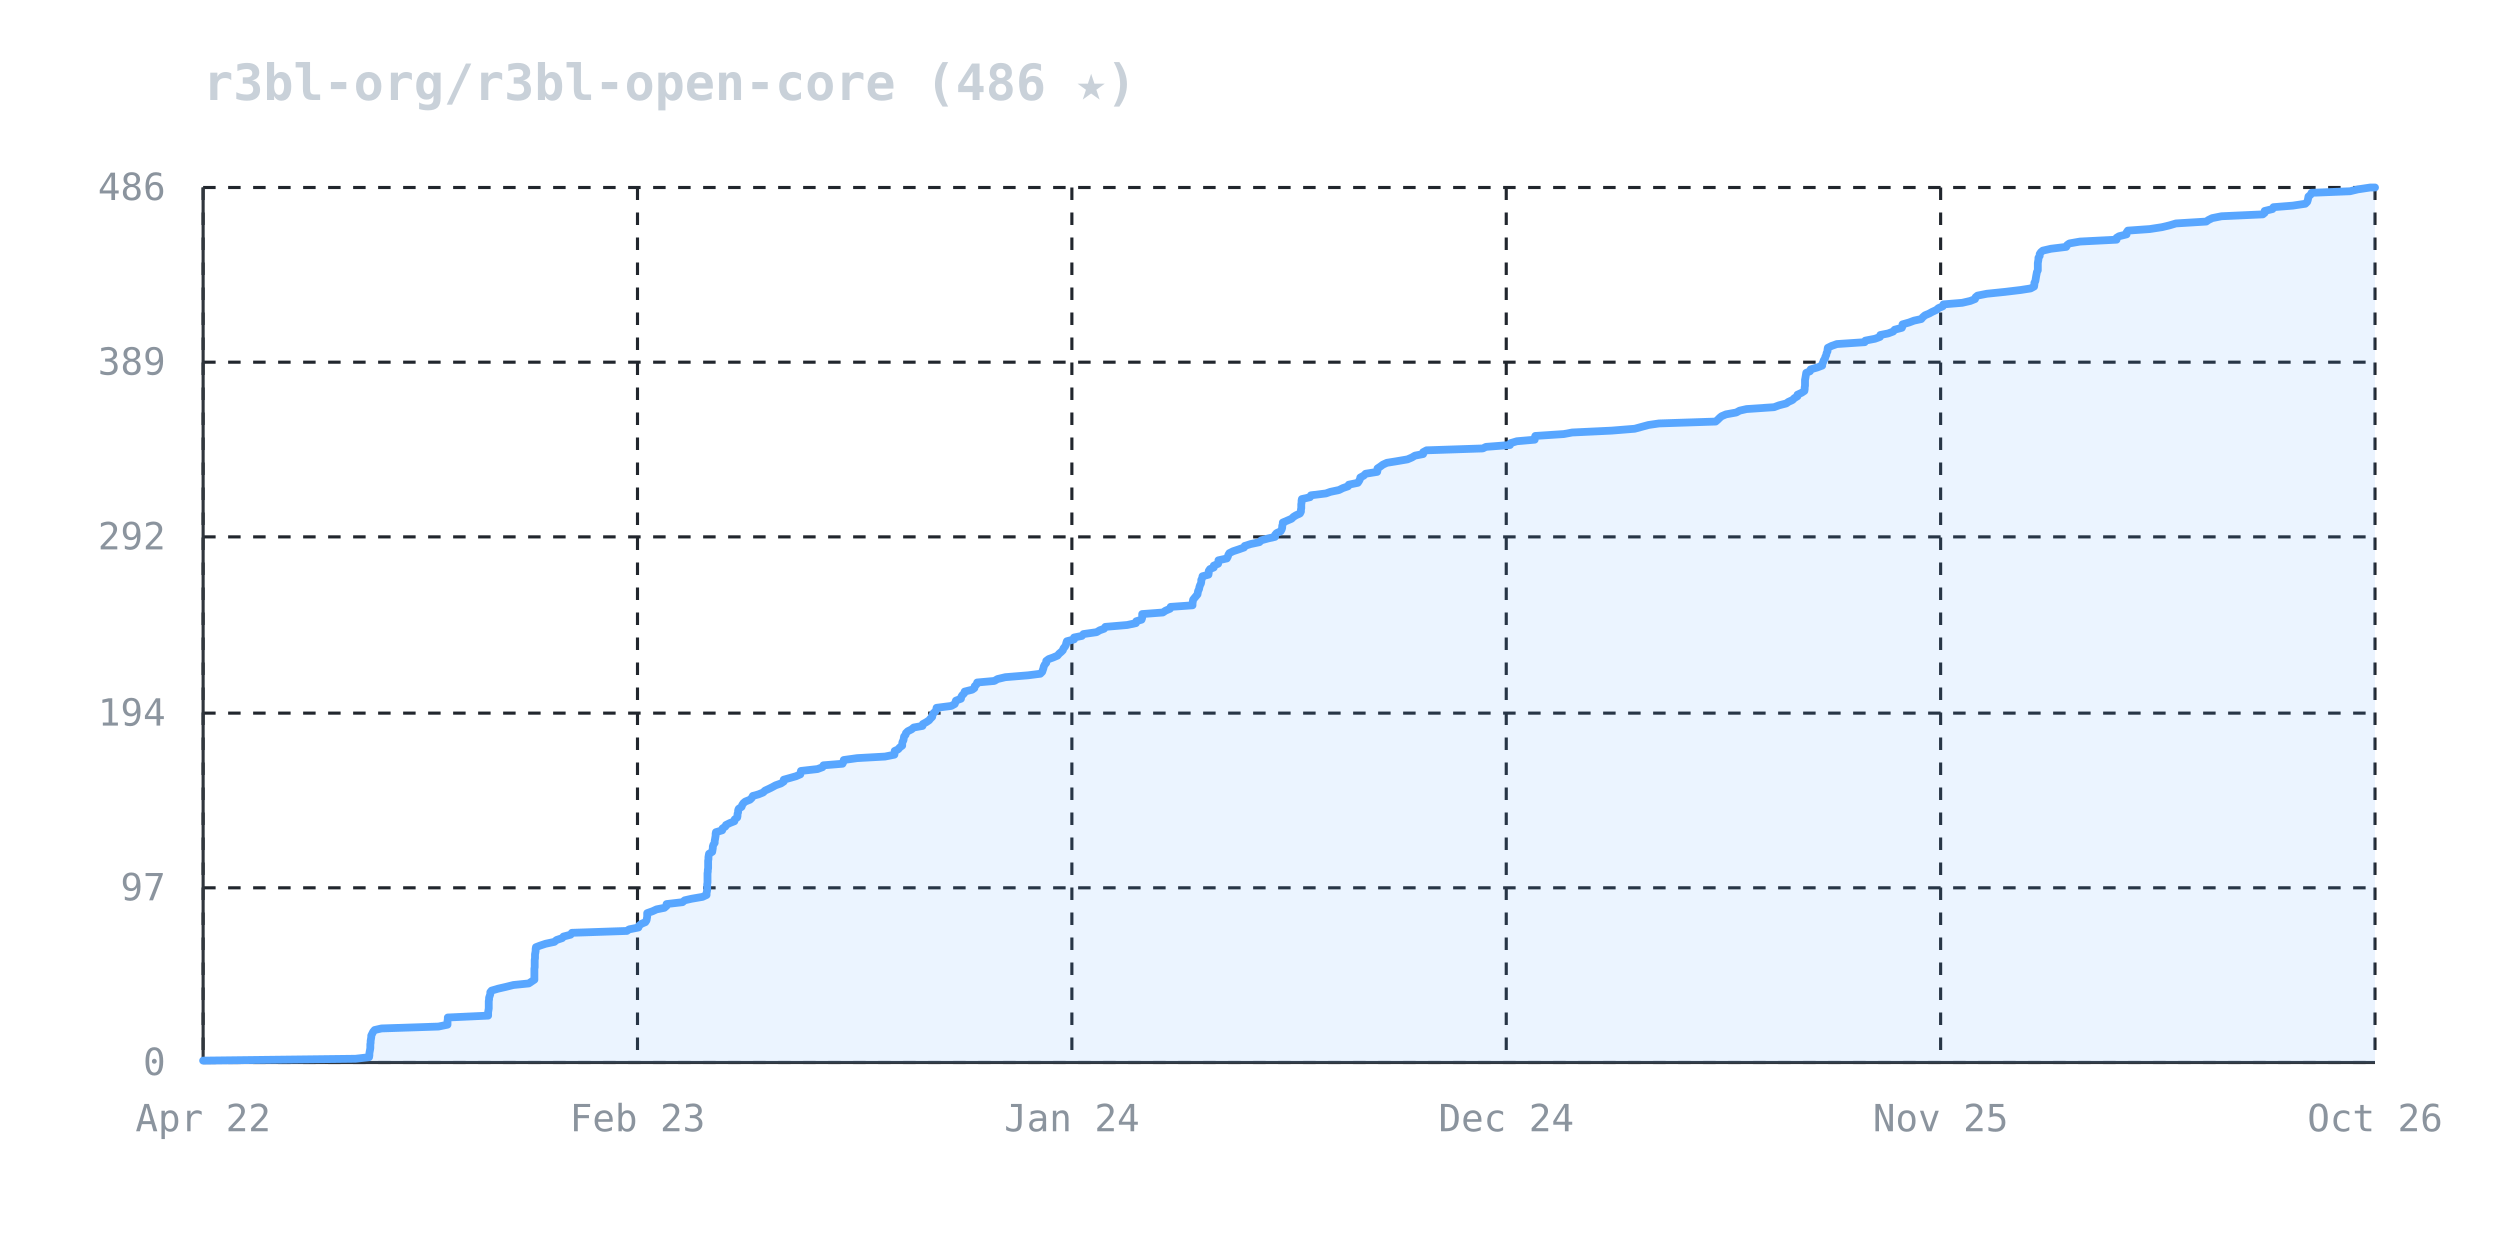
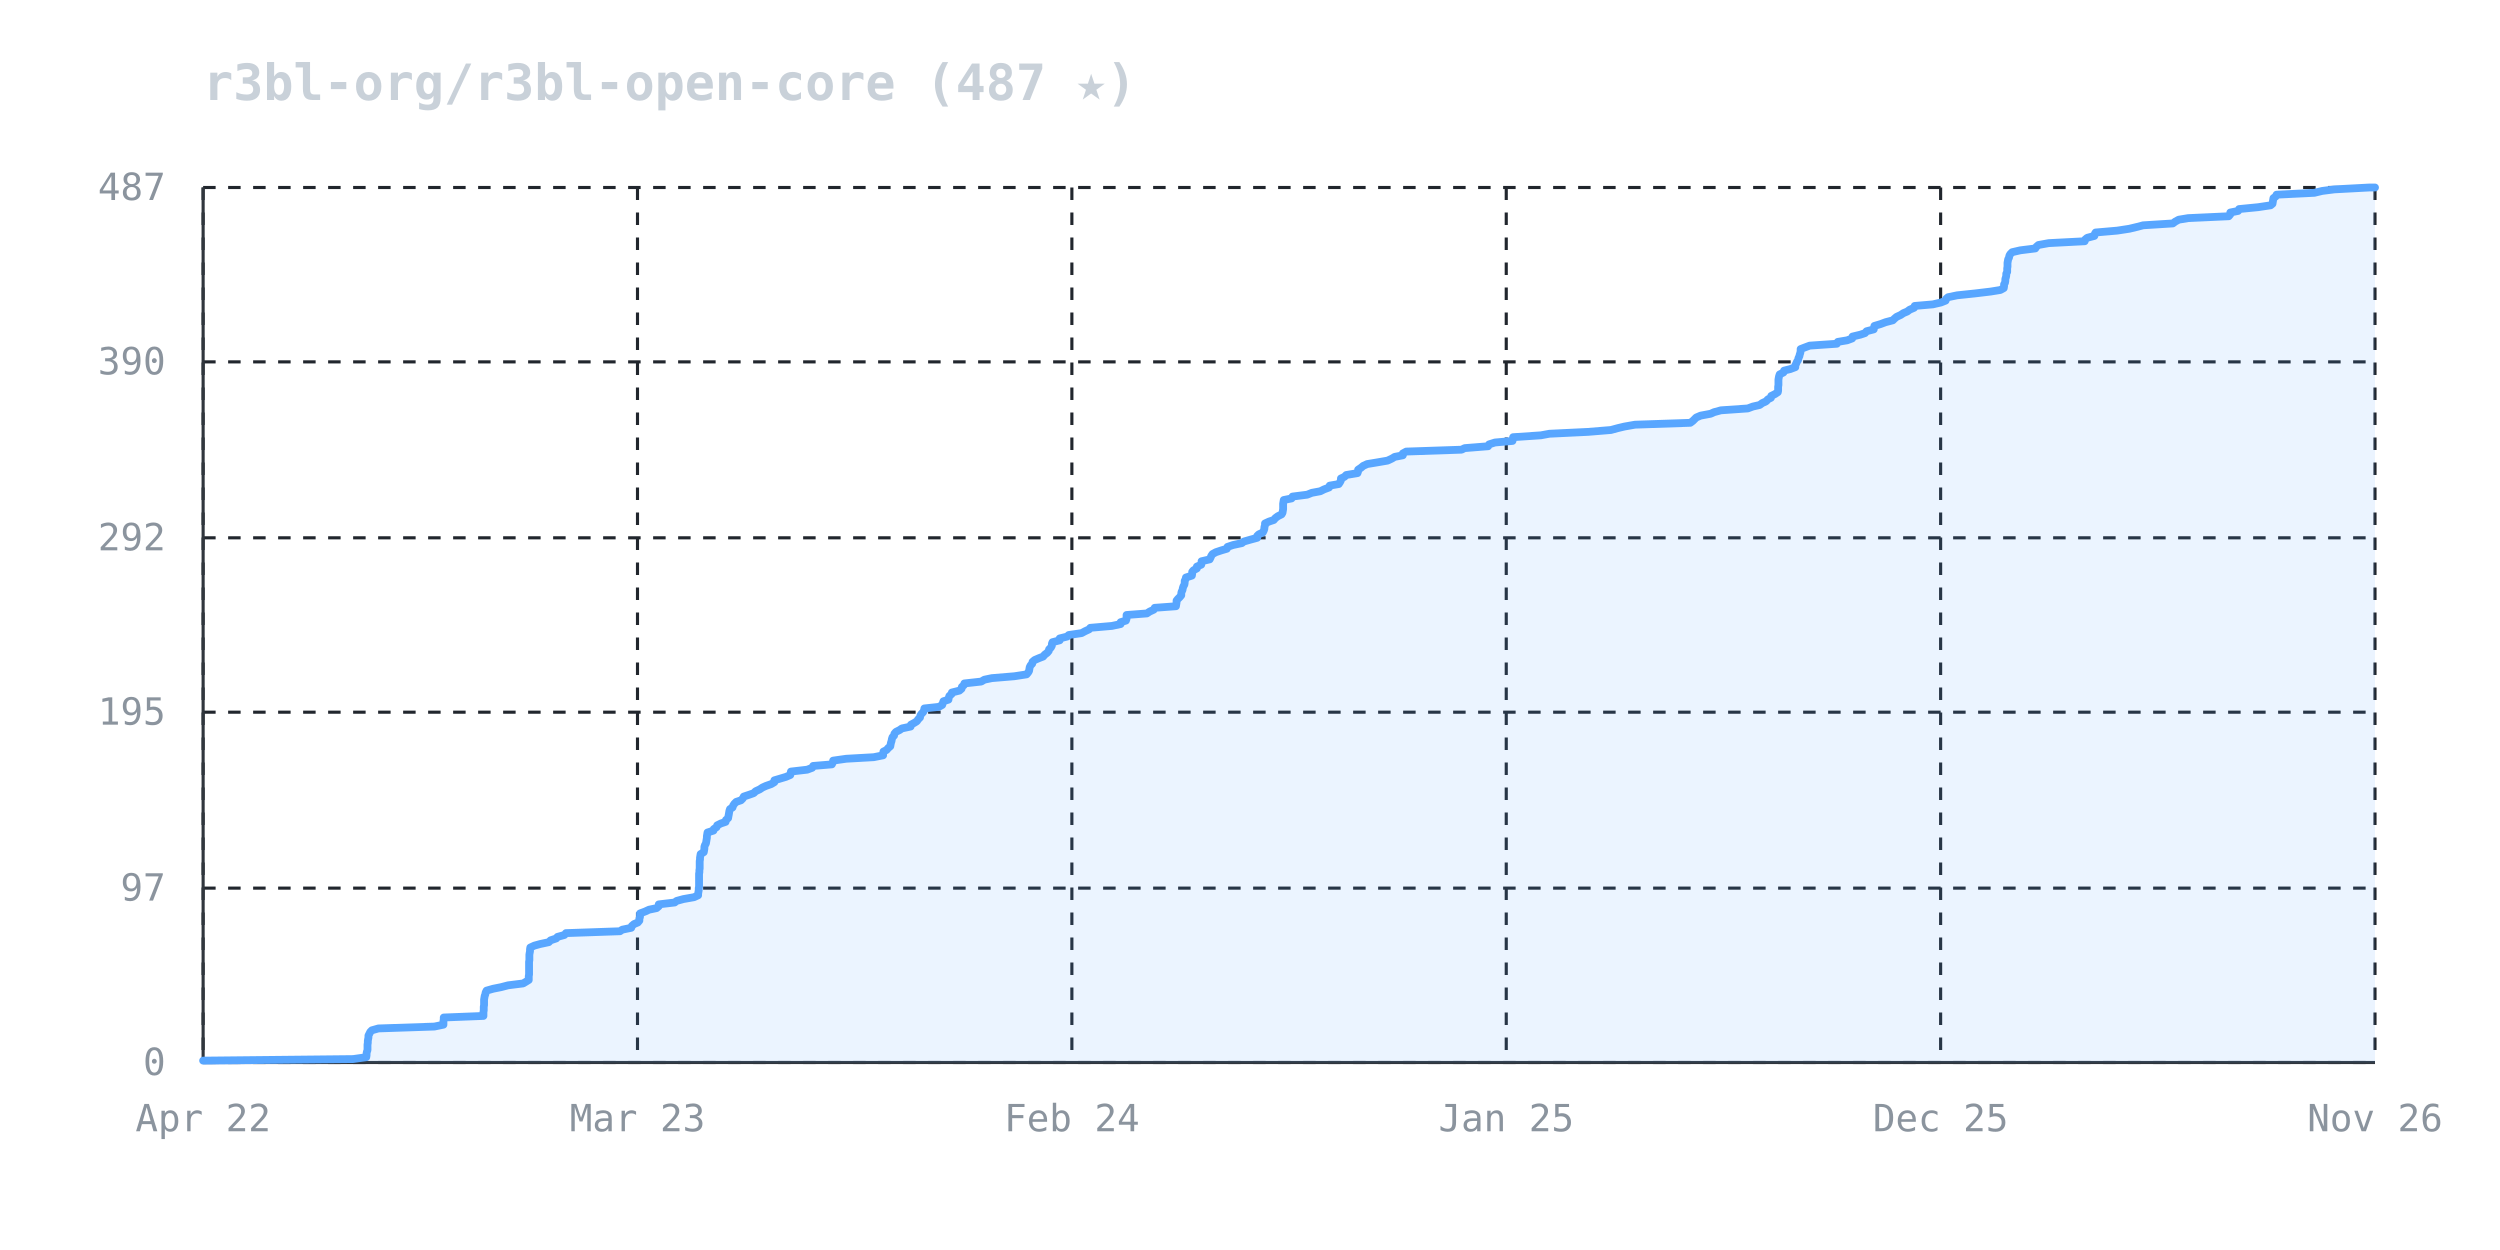
<svg xmlns="http://www.w3.org/2000/svg" viewBox="0 0 800 400" width="100%" height="100%" style="background-color: #0d1117; font-family: Iosevka, 'JetBrains Mono', 'Fira Code', 'Cascadia Code', ui-monospace, SFMono-Regular, Menlo, Monaco, Consolas, monospace;">
  <style>
    .title { fill: #c9d1d9; font-size: 16px; font-weight: 600; font-family: Iosevka, 'JetBrains Mono', 'Fira Code', 'Cascadia Code', ui-monospace, SFMono-Regular, Menlo, Monaco, Consolas, monospace; }
    .axis-line { stroke: #30363d; stroke-width: 1; }
    .line-path { fill: none; stroke: #58a6ff; stroke-width: 2.5; stroke-linejoin: round; stroke-linecap: round; }
    .area-path { fill: #58a6ff; fill-opacity: 0.12; }
  </style>
-   <text x="65" y="32" class="title">r3bl-org/r3bl-open-core (486 ★)</text>
+   <text x="65" y="32" class="title">r3bl-org/r3bl-open-core (487 ★)</text>
  <g id="grid">
    <line x1="65" y1="340.0" x2="760" y2="340.0" stroke="#21262d" stroke-dasharray="4,4" />
    <text x="53" y="344.0" fill="#8b949e" font-size="12" text-anchor="end" font-family="Iosevka, 'JetBrains Mono', 'Fira Code', 'Cascadia Code', ui-monospace, SFMono-Regular, Menlo, Monaco, Consolas, monospace">0</text>
-     <line x1="65" y1="284.1" x2="760" y2="284.1" stroke="#21262d" stroke-dasharray="4,4" />
-     <text x="53" y="288.1" fill="#8b949e" font-size="12" text-anchor="end" font-family="Iosevka, 'JetBrains Mono', 'Fira Code', 'Cascadia Code', ui-monospace, SFMono-Regular, Menlo, Monaco, Consolas, monospace">97</text>
-     <line x1="65" y1="228.2" x2="760" y2="228.2" stroke="#21262d" stroke-dasharray="4,4" />
-     <text x="53" y="232.2" fill="#8b949e" font-size="12" text-anchor="end" font-family="Iosevka, 'JetBrains Mono', 'Fira Code', 'Cascadia Code', ui-monospace, SFMono-Regular, Menlo, Monaco, Consolas, monospace">194</text>
-     <line x1="65" y1="171.8" x2="760" y2="171.8" stroke="#21262d" stroke-dasharray="4,4" />
-     <text x="53" y="175.8" fill="#8b949e" font-size="12" text-anchor="end" font-family="Iosevka, 'JetBrains Mono', 'Fira Code', 'Cascadia Code', ui-monospace, SFMono-Regular, Menlo, Monaco, Consolas, monospace">292</text>
-     <line x1="65" y1="115.9" x2="760" y2="115.9" stroke="#21262d" stroke-dasharray="4,4" />
-     <text x="53" y="119.9" fill="#8b949e" font-size="12" text-anchor="end" font-family="Iosevka, 'JetBrains Mono', 'Fira Code', 'Cascadia Code', ui-monospace, SFMono-Regular, Menlo, Monaco, Consolas, monospace">389</text>
+     <line x1="65" y1="284.2" x2="760" y2="284.2" stroke="#21262d" stroke-dasharray="4,4" />
+     <text x="53" y="288.2" fill="#8b949e" font-size="12" text-anchor="end" font-family="Iosevka, 'JetBrains Mono', 'Fira Code', 'Cascadia Code', ui-monospace, SFMono-Regular, Menlo, Monaco, Consolas, monospace">97</text>
+     <line x1="65" y1="227.9" x2="760" y2="227.9" stroke="#21262d" stroke-dasharray="4,4" />
+     <text x="53" y="231.9" fill="#8b949e" font-size="12" text-anchor="end" font-family="Iosevka, 'JetBrains Mono', 'Fira Code', 'Cascadia Code', ui-monospace, SFMono-Regular, Menlo, Monaco, Consolas, monospace">195</text>
+     <line x1="65" y1="172.1" x2="760" y2="172.1" stroke="#21262d" stroke-dasharray="4,4" />
+     <text x="53" y="176.1" fill="#8b949e" font-size="12" text-anchor="end" font-family="Iosevka, 'JetBrains Mono', 'Fira Code', 'Cascadia Code', ui-monospace, SFMono-Regular, Menlo, Monaco, Consolas, monospace">292</text>
+     <line x1="65" y1="115.8" x2="760" y2="115.8" stroke="#21262d" stroke-dasharray="4,4" />
+     <text x="53" y="119.8" fill="#8b949e" font-size="12" text-anchor="end" font-family="Iosevka, 'JetBrains Mono', 'Fira Code', 'Cascadia Code', ui-monospace, SFMono-Regular, Menlo, Monaco, Consolas, monospace">390</text>
    <line x1="65" y1="60.0" x2="760" y2="60.0" stroke="#21262d" stroke-dasharray="4,4" />
-     <text x="53" y="64.0" fill="#8b949e" font-size="12" text-anchor="end" font-family="Iosevka, 'JetBrains Mono', 'Fira Code', 'Cascadia Code', ui-monospace, SFMono-Regular, Menlo, Monaco, Consolas, monospace">486</text>
+     <text x="53" y="64.0" fill="#8b949e" font-size="12" text-anchor="end" font-family="Iosevka, 'JetBrains Mono', 'Fira Code', 'Cascadia Code', ui-monospace, SFMono-Regular, Menlo, Monaco, Consolas, monospace">487</text>
    <line x1="65.0" y1="60" x2="65.0" y2="340" stroke="#21262d" stroke-dasharray="4,4" />
    <text x="65.0" y="362.0" fill="#8b949e" font-size="12" text-anchor="middle" font-family="Iosevka, 'JetBrains Mono', 'Fira Code', 'Cascadia Code', ui-monospace, SFMono-Regular, Menlo, Monaco, Consolas, monospace">Apr 22</text>
    <line x1="204.0" y1="60" x2="204.0" y2="340" stroke="#21262d" stroke-dasharray="4,4" />
-     <text x="204.0" y="362.0" fill="#8b949e" font-size="12" text-anchor="middle" font-family="Iosevka, 'JetBrains Mono', 'Fira Code', 'Cascadia Code', ui-monospace, SFMono-Regular, Menlo, Monaco, Consolas, monospace">Feb 23</text>
+     <text x="204.0" y="362.0" fill="#8b949e" font-size="12" text-anchor="middle" font-family="Iosevka, 'JetBrains Mono', 'Fira Code', 'Cascadia Code', ui-monospace, SFMono-Regular, Menlo, Monaco, Consolas, monospace">Mar 23</text>
    <line x1="343.0" y1="60" x2="343.0" y2="340" stroke="#21262d" stroke-dasharray="4,4" />
-     <text x="343.0" y="362.0" fill="#8b949e" font-size="12" text-anchor="middle" font-family="Iosevka, 'JetBrains Mono', 'Fira Code', 'Cascadia Code', ui-monospace, SFMono-Regular, Menlo, Monaco, Consolas, monospace">Jan 24</text>
+     <text x="343.0" y="362.0" fill="#8b949e" font-size="12" text-anchor="middle" font-family="Iosevka, 'JetBrains Mono', 'Fira Code', 'Cascadia Code', ui-monospace, SFMono-Regular, Menlo, Monaco, Consolas, monospace">Feb 24</text>
    <line x1="482.0" y1="60" x2="482.0" y2="340" stroke="#21262d" stroke-dasharray="4,4" />
-     <text x="482.0" y="362.0" fill="#8b949e" font-size="12" text-anchor="middle" font-family="Iosevka, 'JetBrains Mono', 'Fira Code', 'Cascadia Code', ui-monospace, SFMono-Regular, Menlo, Monaco, Consolas, monospace">Dec 24</text>
+     <text x="482.0" y="362.0" fill="#8b949e" font-size="12" text-anchor="middle" font-family="Iosevka, 'JetBrains Mono', 'Fira Code', 'Cascadia Code', ui-monospace, SFMono-Regular, Menlo, Monaco, Consolas, monospace">Jan 25</text>
    <line x1="621.0" y1="60" x2="621.0" y2="340" stroke="#21262d" stroke-dasharray="4,4" />
-     <text x="621.0" y="362.0" fill="#8b949e" font-size="12" text-anchor="middle" font-family="Iosevka, 'JetBrains Mono', 'Fira Code', 'Cascadia Code', ui-monospace, SFMono-Regular, Menlo, Monaco, Consolas, monospace">Nov 25</text>
+     <text x="621.0" y="362.0" fill="#8b949e" font-size="12" text-anchor="middle" font-family="Iosevka, 'JetBrains Mono', 'Fira Code', 'Cascadia Code', ui-monospace, SFMono-Regular, Menlo, Monaco, Consolas, monospace">Dec 25</text>
    <line x1="760.0" y1="60" x2="760.0" y2="340" stroke="#21262d" stroke-dasharray="4,4" />
-     <text x="760.0" y="362.0" fill="#8b949e" font-size="12" text-anchor="middle" font-family="Iosevka, 'JetBrains Mono', 'Fira Code', 'Cascadia Code', ui-monospace, SFMono-Regular, Menlo, Monaco, Consolas, monospace">Oct 26</text>
+     <text x="760.0" y="362.0" fill="#8b949e" font-size="12" text-anchor="middle" font-family="Iosevka, 'JetBrains Mono', 'Fira Code', 'Cascadia Code', ui-monospace, SFMono-Regular, Menlo, Monaco, Consolas, monospace">Nov 26</text>
  </g>
  <line x1="65" y1="340" x2="760" y2="340" class="axis-line" />
  <line x1="65" y1="60" x2="65" y2="340" class="axis-line" />
-   <polygon points="65.0,340.0 65.0,339.4 113.8,338.8 118.1,338.3 118.2,337.7 118.2,337.1 118.3,336.5 118.4,336.0 118.5,335.4 118.5,334.8 118.5,334.2 118.6,333.7 118.6,333.1 118.7,332.5 118.8,331.9 118.8,331.4 119.1,330.8 119.4,330.2 119.9,329.6 122.1,329.1 140.3,328.5 143.2,327.9 143.2,327.3 143.2,326.7 143.3,326.2 143.3,325.6 156.2,325.0 156.2,324.4 156.2,323.9 156.3,323.3 156.4,322.7 156.4,322.1 156.4,321.6 156.4,321.0 156.4,320.4 156.5,319.8 156.5,319.3 156.7,318.7 156.9,318.1 156.9,317.5 157.3,317.0 159.3,316.4 161.9,315.8 164.3,315.2 169.2,314.7 170.1,314.1 171.0,313.5 171.0,312.9 171.0,312.3 171.0,311.8 171.0,311.2 171.0,310.6 171.0,310.0 171.1,309.5 171.1,308.9 171.1,308.3 171.1,307.7 171.1,307.2 171.2,306.6 171.2,306.0 171.2,305.4 171.3,304.9 171.4,304.3 171.4,303.7 171.5,303.1 172.8,302.6 174.6,302.0 177.4,301.4 178.1,300.8 179.9,300.2 180.3,299.7 182.6,299.1 183.0,298.5 200.6,297.9 201.3,297.4 204.3,296.8 204.5,296.2 205.3,295.6 206.5,295.1 206.9,294.5 207.0,293.9 207.1,293.3 207.1,292.8 207.1,292.2 208.8,291.6 210.1,291.0 212.6,290.5 213.3,289.9 213.3,289.3 218.4,288.7 219.1,288.1 221.3,287.6 224.8,287.0 226.1,286.4 226.1,285.8 226.2,285.3 226.3,284.7 226.3,284.1 226.3,283.5 226.3,283.0 226.4,282.4 226.4,281.8 226.4,281.2 226.4,280.7 226.4,280.1 226.4,279.5 226.5,278.9 226.5,278.4 226.6,277.8 226.6,277.2 226.6,276.6 226.6,276.0 226.6,275.5 226.7,274.9 226.7,274.3 226.8,273.7 226.9,273.2 227.9,272.6 228.0,272.0 228.1,271.4 228.1,270.9 228.3,270.3 228.7,269.7 228.7,269.1 228.8,268.6 228.9,268.0 229.0,267.4 229.0,266.8 229.1,266.3 231.1,265.7 231.2,265.1 232.1,264.5 232.3,264.0 233.5,263.4 235.0,262.8 235.1,262.2 235.9,261.6 236.0,261.1 236.0,260.5 236.2,259.9 236.2,259.3 236.4,258.8 237.3,258.2 237.5,257.6 237.9,257.0 238.5,256.5 240.0,255.9 240.6,255.3 240.9,254.7 242.7,254.2 244.2,253.6 244.8,253.0 246.1,252.4 247.1,251.9 248.2,251.3 249.9,250.7 250.8,250.1 250.8,249.5 252.6,249.0 254.7,248.4 256.1,247.8 256.2,247.2 256.3,246.7 261.6,246.1 263.2,245.5 263.5,244.9 269.6,244.4 269.9,243.8 270.0,243.2 274.3,242.6 283.2,242.1 286.2,241.5 286.3,240.9 286.3,240.3 287.4,239.8 287.9,239.2 288.7,238.6 288.7,238.0 288.8,237.4 289.1,236.9 289.2,236.3 289.3,235.7 289.8,235.1 289.9,234.6 290.5,234.0 291.7,233.4 292.4,232.8 295.2,232.3 295.3,231.7 296.4,231.1 297.3,230.5 297.7,230.0 298.3,229.4 298.4,228.8 298.7,228.2 299.3,227.7 299.6,227.1 299.7,226.5 304.4,225.9 305.5,225.3 305.7,224.8 305.9,224.2 307.5,223.6 307.6,223.0 307.9,222.5 308.5,221.9 308.7,221.3 311.1,220.7 311.8,220.2 311.9,219.6 312.5,219.0 312.7,218.4 318.2,217.9 319.2,217.3 321.7,216.7 329.0,216.1 332.9,215.6 333.5,215.0 333.7,214.4 333.9,213.8 334.0,213.3 334.3,212.7 334.8,212.1 334.8,211.5 335.6,210.9 337.0,210.4 338.4,209.8 338.9,209.2 339.6,208.6 340.1,208.1 340.3,207.5 340.8,206.9 341.1,206.3 341.2,205.8 341.4,205.2 343.7,204.6 343.7,204.0 346.2,203.5 346.7,202.9 350.9,202.3 351.9,201.7 353.3,201.2 353.7,200.6 360.7,200.0 363.5,199.4 363.6,198.8 365.3,198.3 365.5,197.7 365.5,197.1 365.5,196.5 372.1,196.0 373.0,195.4 374.4,194.8 374.6,194.2 381.6,193.7 381.6,193.1 381.7,192.5 381.8,191.9 382.2,191.4 382.7,190.8 383.2,190.2 383.3,189.6 383.4,189.1 383.7,188.5 383.8,187.9 384.0,187.3 384.3,186.7 384.4,186.2 384.4,185.6 384.7,185.0 384.8,184.4 386.7,183.9 386.8,183.3 386.8,182.7 387.2,182.1 388.4,181.6 388.4,181.0 389.8,180.4 389.9,179.8 389.9,179.3 392.6,178.7 392.9,178.1 393.1,177.5 393.4,177.0 394.6,176.4 396.4,175.8 398.1,175.2 398.3,174.7 400.2,174.1 403.0,173.5 403.6,172.9 405.8,172.3 408.0,171.8 408.0,171.2 408.5,170.6 409.8,170.0 410.1,169.5 410.3,168.9 410.3,168.3 410.5,167.7 410.5,167.2 411.9,166.6 413.3,166.0 413.9,165.4 414.7,164.9 416.0,164.3 416.3,163.7 416.3,163.1 416.4,162.6 416.4,162.0 416.4,161.4 416.5,160.8 416.5,160.2 416.6,159.7 419.2,159.1 419.5,158.5 424.3,157.9 425.7,157.4 428.5,156.8 429.7,156.2 431.4,155.6 431.6,155.1 434.5,154.5 434.9,153.9 435.2,153.3 435.3,152.8 436.4,152.2 437.0,151.6 440.7,151.0 440.8,150.5 440.8,149.9 441.7,149.3 442.5,148.7 443.8,148.1 446.9,147.6 450.4,147.0 451.8,146.4 452.8,145.8 455.4,145.3 455.4,144.7 456.5,144.1 474.5,143.5 475.5,143.0 483.2,142.4 483.4,141.8 485.4,141.2 491.1,140.7 491.1,140.1 491.3,139.5 500.4,138.9 503.1,138.4 515.7,137.8 523.1,137.2 525.3,136.6 527.5,136.0 530.9,135.5 549.0,134.9 549.7,134.3 550.3,133.7 550.9,133.2 552.3,132.6 555.6,132.0 556.7,131.4 558.9,130.9 567.7,130.3 569.3,129.7 571.6,129.1 572.3,128.6 573.6,128.0 574.2,127.4 575.2,126.8 575.2,126.3 576.5,125.7 577.4,125.1 577.5,124.5 577.5,124.0 577.6,123.4 577.6,122.8 577.6,122.2 577.6,121.6 577.7,121.1 577.8,120.5 577.9,119.9 578.0,119.3 579.2,118.8 579.4,118.2 581.5,117.6 583.1,117.0 583.1,116.5 583.4,115.9 583.6,115.3 584.0,114.7 584.1,114.2 584.4,113.6 584.5,113.0 584.8,112.4 584.8,111.9 584.9,111.3 586.1,110.7 587.8,110.1 596.7,109.5 596.9,109.0 600.0,108.4 601.6,107.8 601.7,107.2 604.2,106.7 605.8,106.1 606.3,105.5 608.6,104.9 608.8,104.4 608.8,103.8 610.9,103.2 612.5,102.6 614.8,102.1 615.3,101.5 616.0,100.9 617.4,100.3 618.3,99.8 619.6,99.2 620.3,98.6 621.7,98.0 621.9,97.4 627.9,96.9 630.5,96.3 632.0,95.7 632.2,95.1 632.8,94.6 635.8,94.0 641.6,93.4 646.6,92.8 649.8,92.3 650.9,91.7 651.0,91.1 651.0,90.5 651.3,90.0 651.4,89.4 651.5,88.8 651.6,88.2 651.7,87.7 651.8,87.1 652.1,86.5 652.1,85.9 652.1,85.3 652.1,84.8 652.1,84.2 652.2,83.6 652.3,83.0 652.3,82.5 652.7,81.9 652.7,81.3 653.1,80.7 653.7,80.2 656.3,79.6 661.2,79.0 661.5,78.4 662.2,77.9 665.6,77.3 677.3,76.7 677.3,76.1 678.1,75.6 680.5,75.0 680.5,74.4 680.9,73.8 687.9,73.3 691.8,72.7 694.3,72.1 696.3,71.5 706.0,70.9 706.7,70.4 707.9,69.8 710.9,69.2 724.1,68.6 724.7,68.1 724.7,67.5 727.2,66.9 727.5,66.3 733.7,65.8 737.7,65.2 738.3,64.6 738.5,64.0 738.6,63.5 738.7,62.9 739.4,62.3 739.7,61.7 752.0,61.2 754.5,60.6 758.5,60.0 760.0,60.0 760.0,340.0" class="area-path" />
-   <polyline points="65.0,339.4 113.8,338.8 118.1,338.3 118.2,337.7 118.2,337.1 118.3,336.5 118.4,336.0 118.5,335.4 118.5,334.8 118.5,334.2 118.6,333.7 118.6,333.1 118.7,332.5 118.8,331.9 118.8,331.4 119.1,330.8 119.4,330.2 119.9,329.6 122.1,329.1 140.3,328.5 143.2,327.9 143.2,327.3 143.2,326.7 143.3,326.2 143.3,325.6 156.2,325.0 156.2,324.4 156.2,323.9 156.3,323.3 156.4,322.7 156.4,322.1 156.4,321.6 156.4,321.0 156.4,320.4 156.5,319.8 156.5,319.3 156.7,318.7 156.9,318.1 156.9,317.5 157.3,317.0 159.3,316.4 161.9,315.8 164.3,315.2 169.2,314.7 170.1,314.1 171.0,313.5 171.0,312.9 171.0,312.3 171.0,311.8 171.0,311.2 171.0,310.6 171.0,310.0 171.1,309.5 171.1,308.9 171.1,308.3 171.1,307.7 171.1,307.2 171.2,306.6 171.2,306.0 171.2,305.4 171.3,304.9 171.4,304.3 171.4,303.7 171.5,303.1 172.8,302.6 174.6,302.0 177.4,301.4 178.1,300.8 179.9,300.2 180.3,299.7 182.6,299.1 183.0,298.5 200.6,297.9 201.3,297.4 204.3,296.8 204.5,296.2 205.3,295.6 206.5,295.1 206.9,294.5 207.0,293.9 207.1,293.3 207.1,292.8 207.1,292.2 208.8,291.6 210.1,291.0 212.6,290.5 213.3,289.9 213.3,289.3 218.4,288.7 219.1,288.1 221.3,287.6 224.8,287.0 226.1,286.4 226.1,285.8 226.2,285.3 226.3,284.7 226.3,284.1 226.3,283.5 226.3,283.0 226.4,282.4 226.4,281.8 226.4,281.2 226.4,280.7 226.4,280.1 226.4,279.5 226.5,278.9 226.5,278.4 226.6,277.8 226.6,277.2 226.6,276.6 226.6,276.0 226.6,275.5 226.7,274.9 226.7,274.3 226.8,273.7 226.9,273.2 227.9,272.6 228.0,272.0 228.1,271.4 228.1,270.9 228.3,270.3 228.7,269.7 228.7,269.1 228.8,268.6 228.9,268.0 229.0,267.4 229.0,266.8 229.1,266.3 231.1,265.7 231.2,265.1 232.1,264.5 232.3,264.0 233.5,263.4 235.0,262.8 235.1,262.2 235.9,261.6 236.0,261.1 236.0,260.5 236.2,259.9 236.2,259.3 236.4,258.8 237.3,258.2 237.5,257.6 237.9,257.0 238.5,256.5 240.0,255.9 240.6,255.3 240.9,254.7 242.7,254.2 244.2,253.6 244.8,253.0 246.1,252.4 247.1,251.9 248.2,251.3 249.9,250.7 250.8,250.1 250.8,249.5 252.6,249.0 254.7,248.4 256.1,247.8 256.2,247.2 256.3,246.7 261.6,246.1 263.2,245.5 263.5,244.9 269.6,244.4 269.9,243.8 270.0,243.2 274.3,242.6 283.2,242.1 286.2,241.5 286.3,240.9 286.3,240.3 287.4,239.8 287.9,239.2 288.7,238.6 288.7,238.0 288.8,237.4 289.1,236.9 289.2,236.3 289.3,235.7 289.8,235.1 289.9,234.6 290.5,234.0 291.7,233.4 292.4,232.8 295.2,232.3 295.3,231.7 296.4,231.1 297.3,230.5 297.7,230.0 298.3,229.4 298.4,228.8 298.7,228.2 299.3,227.7 299.6,227.1 299.7,226.5 304.4,225.9 305.5,225.3 305.7,224.8 305.9,224.2 307.5,223.6 307.6,223.0 307.9,222.5 308.5,221.9 308.7,221.3 311.1,220.7 311.8,220.2 311.9,219.6 312.5,219.0 312.7,218.4 318.2,217.9 319.2,217.3 321.7,216.7 329.0,216.1 332.9,215.6 333.5,215.0 333.7,214.4 333.9,213.8 334.0,213.3 334.3,212.7 334.8,212.1 334.8,211.5 335.6,210.9 337.0,210.4 338.4,209.8 338.9,209.2 339.6,208.6 340.1,208.1 340.3,207.5 340.8,206.9 341.1,206.3 341.2,205.8 341.4,205.2 343.7,204.6 343.7,204.0 346.2,203.5 346.7,202.9 350.9,202.3 351.9,201.7 353.3,201.2 353.7,200.6 360.7,200.0 363.5,199.4 363.6,198.8 365.3,198.3 365.5,197.7 365.5,197.1 365.5,196.5 372.1,196.0 373.0,195.4 374.4,194.8 374.6,194.2 381.6,193.7 381.6,193.1 381.7,192.5 381.8,191.9 382.2,191.4 382.7,190.8 383.2,190.2 383.3,189.6 383.4,189.1 383.7,188.5 383.8,187.9 384.0,187.3 384.3,186.7 384.4,186.2 384.4,185.6 384.7,185.0 384.8,184.4 386.7,183.9 386.8,183.3 386.8,182.7 387.2,182.1 388.4,181.6 388.4,181.0 389.8,180.4 389.9,179.8 389.9,179.3 392.6,178.7 392.9,178.1 393.1,177.5 393.4,177.0 394.6,176.4 396.4,175.8 398.1,175.2 398.3,174.7 400.2,174.1 403.0,173.5 403.6,172.9 405.8,172.3 408.0,171.8 408.0,171.2 408.5,170.6 409.8,170.0 410.1,169.5 410.3,168.9 410.3,168.3 410.5,167.7 410.5,167.2 411.9,166.6 413.3,166.0 413.9,165.4 414.7,164.9 416.0,164.3 416.3,163.7 416.3,163.1 416.4,162.6 416.4,162.0 416.4,161.4 416.5,160.8 416.5,160.2 416.6,159.7 419.2,159.1 419.5,158.5 424.3,157.9 425.7,157.4 428.5,156.8 429.7,156.2 431.4,155.6 431.6,155.1 434.5,154.5 434.9,153.9 435.2,153.3 435.3,152.8 436.4,152.2 437.0,151.6 440.7,151.0 440.8,150.5 440.8,149.9 441.7,149.3 442.5,148.7 443.8,148.1 446.9,147.6 450.4,147.0 451.8,146.4 452.8,145.8 455.4,145.3 455.4,144.7 456.5,144.1 474.5,143.5 475.5,143.0 483.2,142.4 483.4,141.8 485.4,141.2 491.1,140.7 491.1,140.1 491.3,139.5 500.4,138.9 503.1,138.4 515.7,137.8 523.1,137.2 525.3,136.6 527.5,136.0 530.9,135.5 549.0,134.9 549.7,134.3 550.3,133.7 550.9,133.2 552.3,132.6 555.6,132.0 556.7,131.4 558.9,130.9 567.7,130.3 569.3,129.7 571.6,129.1 572.3,128.6 573.6,128.0 574.2,127.4 575.2,126.8 575.2,126.3 576.5,125.7 577.4,125.1 577.5,124.5 577.5,124.0 577.6,123.4 577.6,122.8 577.6,122.2 577.6,121.6 577.7,121.1 577.8,120.5 577.9,119.9 578.0,119.3 579.2,118.8 579.4,118.2 581.5,117.6 583.1,117.0 583.1,116.5 583.4,115.9 583.6,115.3 584.0,114.7 584.1,114.2 584.4,113.6 584.5,113.0 584.8,112.4 584.8,111.9 584.9,111.3 586.1,110.7 587.8,110.1 596.7,109.5 596.9,109.0 600.0,108.4 601.6,107.8 601.7,107.2 604.2,106.7 605.8,106.1 606.3,105.5 608.6,104.9 608.8,104.4 608.8,103.8 610.9,103.2 612.5,102.6 614.8,102.1 615.3,101.5 616.0,100.9 617.4,100.3 618.3,99.8 619.6,99.2 620.3,98.6 621.7,98.0 621.9,97.4 627.9,96.9 630.5,96.3 632.0,95.7 632.2,95.1 632.8,94.6 635.8,94.0 641.6,93.4 646.6,92.8 649.8,92.3 650.9,91.7 651.0,91.1 651.0,90.5 651.3,90.0 651.4,89.4 651.5,88.8 651.6,88.2 651.7,87.7 651.8,87.1 652.1,86.5 652.1,85.9 652.1,85.3 652.1,84.8 652.1,84.2 652.2,83.6 652.3,83.0 652.3,82.5 652.7,81.9 652.7,81.3 653.1,80.7 653.7,80.2 656.3,79.6 661.2,79.0 661.5,78.4 662.2,77.9 665.6,77.3 677.3,76.7 677.3,76.1 678.1,75.6 680.5,75.0 680.5,74.4 680.9,73.8 687.9,73.3 691.8,72.7 694.3,72.1 696.3,71.5 706.0,70.9 706.7,70.4 707.9,69.8 710.9,69.2 724.1,68.6 724.7,68.1 724.7,67.5 727.2,66.9 727.5,66.3 733.7,65.8 737.7,65.2 738.3,64.6 738.5,64.0 738.6,63.5 738.7,62.9 739.4,62.3 739.7,61.7 752.0,61.2 754.5,60.6 758.5,60.0 760.0,60.0" class="line-path" />
+   <polygon points="65.0,340.0 65.0,339.4 113.0,338.9 117.2,338.3 117.3,337.7 117.3,337.1 117.4,336.6 117.6,336.0 117.6,335.4 117.6,334.8 117.6,334.3 117.7,333.7 117.7,333.1 117.8,332.5 117.9,332.0 117.9,331.4 118.2,330.8 118.5,330.2 119.0,329.7 121.1,329.1 139.0,328.5 141.9,327.9 141.9,327.4 141.9,326.8 142.0,326.2 142.0,325.6 154.7,325.1 154.7,324.5 154.7,323.9 154.8,323.3 154.8,322.8 154.8,322.2 154.9,321.6 154.9,321.0 154.9,320.5 154.9,319.9 155.0,319.3 155.1,318.7 155.3,318.2 155.4,317.6 155.7,317.0 157.8,316.4 160.3,315.9 162.6,315.3 167.4,314.7 168.4,314.1 169.2,313.6 169.2,313.0 169.2,312.4 169.3,311.8 169.3,311.3 169.3,310.7 169.3,310.1 169.3,309.5 169.3,309.0 169.3,308.4 169.3,307.8 169.4,307.2 169.4,306.7 169.4,306.1 169.4,305.5 169.5,304.9 169.6,304.4 169.6,303.8 169.7,303.2 171.0,302.6 172.8,302.1 175.6,301.5 176.2,300.9 178.0,300.3 178.4,299.8 180.6,299.2 181.1,298.6 198.4,298.0 199.1,297.5 202.0,296.9 202.2,296.3 202.9,295.7 204.1,295.2 204.6,294.6 204.6,294.0 204.8,293.4 204.8,292.9 204.8,292.3 206.4,291.7 207.7,291.1 210.1,290.6 210.8,290.0 210.8,289.4 215.9,288.8 216.5,288.3 218.7,287.7 222.1,287.1 223.4,286.5 223.4,286.0 223.5,285.4 223.6,284.8 223.6,284.2 223.7,283.7 223.7,283.1 223.7,282.5 223.7,281.9 223.7,281.4 223.7,280.8 223.7,280.2 223.7,279.6 223.8,279.1 223.8,278.5 223.9,277.9 223.9,277.3 223.9,276.8 223.9,276.2 223.9,275.6 224.0,275.0 224.0,274.5 224.1,273.9 224.2,273.3 225.2,272.7 225.3,272.2 225.4,271.6 225.4,271.0 225.6,270.4 225.9,269.9 226.0,269.3 226.1,268.7 226.2,268.1 226.2,267.6 226.3,267.0 226.4,266.4 228.3,265.8 228.4,265.3 229.3,264.7 229.5,264.1 230.7,263.5 232.2,263.0 232.3,262.4 233.0,261.8 233.1,261.2 233.2,260.7 233.3,260.1 233.4,259.5 233.6,258.9 234.4,258.4 234.6,257.8 235.0,257.2 235.6,256.6 237.1,256.1 237.7,255.5 238.0,254.9 239.8,254.3 241.2,253.8 241.8,253.2 243.1,252.6 244.0,252.0 245.1,251.5 246.8,250.9 247.8,250.3 247.8,249.7 249.5,249.2 251.5,248.6 252.9,248.0 253.0,247.4 253.1,246.9 258.3,246.3 259.9,245.7 260.2,245.1 266.2,244.6 266.5,244.0 266.6,243.4 270.8,242.8 279.6,242.3 282.6,241.7 282.6,241.1 282.7,240.5 283.7,240.0 284.2,239.4 284.9,238.8 285.0,238.2 285.1,237.7 285.3,237.1 285.4,236.5 285.6,235.9 286.1,235.4 286.2,234.8 286.7,234.2 287.9,233.6 288.6,233.1 291.4,232.5 291.5,231.9 292.6,231.3 293.4,230.8 293.8,230.2 294.4,229.6 294.5,229.0 294.8,228.5 295.4,227.9 295.7,227.3 295.8,226.7 300.4,226.2 301.5,225.6 301.7,225.0 301.9,224.4 303.5,223.9 303.6,223.3 303.8,222.7 304.5,222.1 304.6,221.6 307.0,221.0 307.7,220.4 307.8,219.8 308.4,219.3 308.6,218.7 314.0,218.1 315.0,217.5 317.4,217.0 324.6,216.4 328.5,215.8 329.0,215.2 329.3,214.7 329.4,214.1 329.5,213.5 329.8,212.9 330.3,212.4 330.4,211.8 331.1,211.2 332.5,210.6 333.8,210.1 334.3,209.5 335.1,208.9 335.6,208.3 335.7,207.8 336.3,207.2 336.6,206.6 336.6,206.0 336.8,205.5 339.1,204.9 339.1,204.3 341.5,203.7 342.0,203.2 346.1,202.6 347.2,202.0 348.5,201.4 348.9,200.9 355.8,200.3 358.6,199.7 358.6,199.1 360.3,198.6 360.5,198.0 360.5,197.4 360.5,196.8 367.0,196.3 367.9,195.7 369.2,195.1 369.5,194.5 376.3,194.0 376.4,193.4 376.5,192.8 376.5,192.2 376.9,191.7 377.5,191.1 378.0,190.5 378.0,189.9 378.1,189.4 378.4,188.8 378.5,188.2 378.7,187.6 379.0,187.1 379.1,186.5 379.1,185.9 379.4,185.3 379.5,184.8 381.4,184.2 381.5,183.6 381.5,183.0 381.9,182.5 383.0,181.9 383.0,181.3 384.4,180.7 384.5,180.2 384.5,179.6 387.1,179.0 387.4,178.4 387.6,177.9 388.0,177.3 389.1,176.7 390.9,176.1 392.6,175.6 392.8,175.0 394.6,174.4 397.4,173.8 398.0,173.3 400.1,172.7 402.3,172.1 402.3,171.5 402.8,171.0 404.1,170.4 404.4,169.8 404.6,169.2 404.6,168.7 404.8,168.1 404.8,167.5 406.1,166.9 407.6,166.4 408.1,165.8 408.9,165.2 410.1,164.6 410.4,164.1 410.5,163.5 410.6,162.9 410.6,162.3 410.6,161.8 410.6,161.2 410.7,160.6 410.8,160.0 413.3,159.5 413.6,158.9 418.3,158.3 419.8,157.7 422.5,157.2 423.7,156.6 425.3,156.0 425.5,155.4 428.4,154.9 428.8,154.3 429.1,153.7 429.1,153.1 430.2,152.6 430.8,152.0 434.4,151.4 434.6,150.8 434.6,150.3 435.5,149.7 436.2,149.1 437.5,148.5 440.5,148.0 444.0,147.4 445.3,146.8 446.3,146.2 448.9,145.7 448.9,145.1 450.0,144.5 467.7,143.9 468.7,143.4 476.2,142.8 476.5,142.2 478.4,141.6 484.0,141.1 484.1,140.5 484.2,139.9 493.1,139.3 495.8,138.8 508.2,138.2 515.5,137.6 517.7,137.0 519.8,136.5 523.2,135.9 540.9,135.3 541.7,134.7 542.2,134.2 542.8,133.6 544.2,133.0 547.4,132.4 548.5,131.9 550.7,131.3 559.3,130.7 560.9,130.1 563.1,129.6 563.9,129.0 565.2,128.4 565.7,127.8 566.7,127.3 566.8,126.7 568.0,126.1 568.9,125.5 569.0,125.0 569.0,124.4 569.0,123.8 569.1,123.2 569.1,122.7 569.1,122.1 569.1,121.5 569.2,120.9 569.3,120.4 569.5,119.8 570.7,119.2 570.9,118.6 572.9,118.1 574.5,117.5 574.5,116.9 574.8,116.3 575.0,115.8 575.4,115.2 575.5,114.6 575.8,114.0 575.9,113.5 576.1,112.9 576.2,112.3 576.2,111.7 577.5,111.2 579.1,110.6 587.8,110.0 588.1,109.4 591.1,108.9 592.7,108.3 592.8,107.7 595.3,107.1 596.8,106.6 597.3,106.0 599.6,105.4 599.7,104.8 599.8,104.3 601.8,103.7 603.4,103.1 605.7,102.5 606.2,102.0 606.9,101.4 608.2,100.8 609.1,100.2 610.3,99.7 611.1,99.1 612.5,98.5 612.7,97.9 618.5,97.4 621.1,96.8 622.6,96.2 622.8,95.6 623.4,95.1 626.3,94.5 632.0,93.9 637.0,93.3 640.1,92.8 641.2,92.2 641.3,91.6 641.3,91.0 641.6,90.5 641.7,89.9 641.7,89.3 641.9,88.7 642.0,88.2 642.0,87.6 642.3,87.0 642.3,86.4 642.3,85.9 642.4,85.3 642.4,84.7 642.4,84.1 642.5,83.6 642.6,83.0 642.9,82.4 643.0,81.8 643.3,81.3 643.9,80.7 646.5,80.1 651.3,79.5 651.6,79.0 652.3,78.4 655.6,77.8 667.1,77.2 667.2,76.7 667.9,76.1 670.2,75.5 670.3,74.9 670.6,74.4 677.5,73.8 681.4,73.2 683.9,72.6 685.8,72.1 695.3,71.5 696.1,70.9 697.2,70.3 700.2,69.8 713.2,69.2 713.7,68.6 713.7,68.0 716.2,67.5 716.5,66.9 722.6,66.3 726.6,65.7 727.2,65.2 727.3,64.6 727.4,64.0 727.5,63.4 728.2,62.9 728.5,62.3 740.6,61.7 743.1,61.1 747.0,60.6 758.2,60.0 760.0,60.0 760.0,340.0" class="area-path" />
+   <polyline points="65.0,339.4 113.0,338.9 117.2,338.3 117.3,337.7 117.3,337.1 117.4,336.6 117.6,336.0 117.6,335.4 117.6,334.8 117.6,334.3 117.7,333.7 117.7,333.1 117.8,332.5 117.9,332.0 117.9,331.4 118.2,330.8 118.5,330.2 119.0,329.7 121.1,329.1 139.0,328.5 141.9,327.9 141.9,327.4 141.9,326.8 142.0,326.2 142.0,325.6 154.7,325.1 154.7,324.5 154.7,323.9 154.8,323.3 154.8,322.8 154.8,322.2 154.9,321.6 154.9,321.0 154.9,320.5 154.9,319.9 155.0,319.3 155.1,318.7 155.3,318.2 155.4,317.6 155.7,317.0 157.8,316.4 160.3,315.9 162.6,315.3 167.4,314.7 168.4,314.1 169.2,313.6 169.2,313.0 169.2,312.4 169.3,311.8 169.3,311.3 169.3,310.7 169.3,310.1 169.3,309.5 169.3,309.0 169.3,308.4 169.3,307.8 169.4,307.2 169.4,306.7 169.4,306.1 169.4,305.5 169.5,304.9 169.6,304.4 169.6,303.8 169.7,303.2 171.0,302.6 172.8,302.1 175.6,301.5 176.2,300.9 178.0,300.3 178.4,299.8 180.6,299.2 181.1,298.6 198.4,298.0 199.1,297.5 202.0,296.9 202.2,296.3 202.9,295.7 204.1,295.2 204.6,294.6 204.6,294.0 204.8,293.4 204.8,292.9 204.8,292.3 206.4,291.7 207.7,291.1 210.1,290.6 210.8,290.0 210.8,289.4 215.9,288.8 216.5,288.3 218.7,287.7 222.1,287.1 223.4,286.5 223.4,286.0 223.5,285.4 223.6,284.8 223.6,284.2 223.7,283.7 223.7,283.1 223.7,282.5 223.7,281.9 223.7,281.4 223.7,280.8 223.7,280.2 223.7,279.6 223.8,279.1 223.8,278.5 223.9,277.9 223.9,277.3 223.9,276.8 223.9,276.2 223.9,275.6 224.0,275.0 224.0,274.5 224.1,273.9 224.2,273.3 225.2,272.7 225.3,272.2 225.4,271.6 225.4,271.0 225.6,270.4 225.9,269.9 226.0,269.3 226.1,268.7 226.2,268.1 226.2,267.6 226.3,267.0 226.4,266.4 228.3,265.8 228.4,265.3 229.3,264.7 229.5,264.1 230.7,263.5 232.2,263.0 232.3,262.4 233.0,261.8 233.1,261.2 233.2,260.7 233.3,260.1 233.4,259.5 233.6,258.9 234.4,258.4 234.6,257.8 235.0,257.2 235.6,256.6 237.1,256.1 237.7,255.5 238.0,254.9 239.8,254.3 241.2,253.8 241.8,253.2 243.1,252.6 244.0,252.0 245.1,251.5 246.8,250.9 247.8,250.3 247.8,249.7 249.5,249.2 251.5,248.6 252.9,248.0 253.0,247.4 253.1,246.9 258.3,246.3 259.9,245.7 260.2,245.1 266.2,244.6 266.5,244.0 266.6,243.4 270.8,242.8 279.6,242.3 282.6,241.7 282.6,241.1 282.7,240.5 283.7,240.0 284.2,239.4 284.9,238.8 285.0,238.2 285.1,237.7 285.3,237.1 285.4,236.5 285.6,235.9 286.1,235.4 286.2,234.8 286.7,234.2 287.9,233.6 288.6,233.1 291.4,232.5 291.5,231.9 292.6,231.3 293.4,230.8 293.8,230.2 294.4,229.6 294.5,229.0 294.8,228.5 295.4,227.9 295.7,227.3 295.8,226.7 300.4,226.2 301.5,225.6 301.7,225.0 301.9,224.4 303.5,223.9 303.6,223.3 303.8,222.7 304.5,222.1 304.6,221.6 307.0,221.0 307.7,220.4 307.8,219.8 308.4,219.3 308.6,218.7 314.0,218.1 315.0,217.5 317.4,217.0 324.6,216.4 328.5,215.8 329.0,215.2 329.3,214.7 329.4,214.1 329.5,213.5 329.8,212.9 330.3,212.4 330.4,211.8 331.1,211.2 332.5,210.6 333.8,210.1 334.3,209.5 335.1,208.9 335.6,208.3 335.7,207.8 336.3,207.2 336.6,206.6 336.6,206.0 336.8,205.5 339.1,204.9 339.1,204.3 341.5,203.7 342.0,203.2 346.1,202.6 347.2,202.0 348.5,201.4 348.9,200.9 355.8,200.3 358.6,199.7 358.6,199.1 360.3,198.6 360.5,198.0 360.5,197.4 360.5,196.8 367.0,196.3 367.9,195.7 369.2,195.1 369.5,194.5 376.3,194.0 376.4,193.4 376.5,192.8 376.5,192.2 376.9,191.7 377.5,191.1 378.0,190.5 378.0,189.9 378.1,189.4 378.4,188.8 378.5,188.2 378.7,187.6 379.0,187.1 379.1,186.5 379.1,185.9 379.4,185.3 379.5,184.8 381.4,184.2 381.5,183.6 381.5,183.0 381.9,182.5 383.0,181.9 383.0,181.3 384.4,180.7 384.5,180.2 384.5,179.6 387.1,179.0 387.4,178.4 387.6,177.9 388.0,177.3 389.1,176.7 390.9,176.1 392.6,175.6 392.8,175.0 394.6,174.4 397.4,173.8 398.0,173.3 400.1,172.7 402.3,172.1 402.3,171.5 402.8,171.0 404.1,170.4 404.4,169.8 404.6,169.2 404.6,168.7 404.8,168.1 404.8,167.5 406.1,166.9 407.6,166.4 408.1,165.8 408.9,165.2 410.1,164.6 410.4,164.1 410.5,163.5 410.6,162.9 410.6,162.3 410.6,161.8 410.6,161.2 410.7,160.6 410.8,160.0 413.3,159.5 413.6,158.9 418.3,158.3 419.8,157.7 422.5,157.2 423.7,156.6 425.3,156.0 425.5,155.4 428.4,154.9 428.8,154.3 429.1,153.7 429.1,153.1 430.2,152.6 430.8,152.0 434.4,151.4 434.6,150.8 434.6,150.3 435.5,149.7 436.2,149.1 437.5,148.5 440.5,148.0 444.0,147.4 445.3,146.8 446.3,146.2 448.9,145.7 448.9,145.1 450.0,144.5 467.7,143.9 468.7,143.4 476.2,142.8 476.5,142.2 478.4,141.6 484.0,141.1 484.1,140.5 484.2,139.9 493.1,139.3 495.8,138.8 508.2,138.2 515.5,137.6 517.7,137.0 519.8,136.5 523.2,135.9 540.9,135.3 541.7,134.7 542.2,134.2 542.8,133.6 544.2,133.0 547.4,132.4 548.5,131.9 550.7,131.3 559.3,130.7 560.9,130.1 563.1,129.6 563.9,129.0 565.2,128.4 565.7,127.8 566.7,127.3 566.8,126.7 568.0,126.1 568.9,125.5 569.0,125.0 569.0,124.4 569.0,123.8 569.1,123.2 569.1,122.7 569.1,122.1 569.1,121.5 569.2,120.9 569.3,120.4 569.5,119.8 570.7,119.2 570.9,118.6 572.9,118.1 574.5,117.5 574.5,116.9 574.8,116.3 575.0,115.8 575.4,115.2 575.5,114.6 575.8,114.0 575.9,113.5 576.1,112.9 576.2,112.3 576.2,111.7 577.5,111.2 579.1,110.6 587.8,110.0 588.1,109.4 591.1,108.9 592.7,108.3 592.8,107.7 595.3,107.1 596.8,106.6 597.3,106.0 599.6,105.4 599.7,104.8 599.8,104.3 601.8,103.7 603.4,103.1 605.7,102.5 606.2,102.0 606.9,101.4 608.2,100.8 609.1,100.2 610.3,99.7 611.1,99.1 612.5,98.5 612.7,97.9 618.5,97.4 621.1,96.8 622.6,96.2 622.8,95.6 623.4,95.1 626.3,94.5 632.0,93.9 637.0,93.3 640.1,92.8 641.2,92.2 641.3,91.6 641.3,91.0 641.6,90.5 641.7,89.9 641.7,89.3 641.9,88.7 642.0,88.2 642.0,87.6 642.3,87.0 642.3,86.4 642.3,85.9 642.4,85.3 642.4,84.7 642.4,84.1 642.5,83.6 642.6,83.0 642.9,82.4 643.0,81.8 643.3,81.3 643.9,80.7 646.5,80.1 651.3,79.5 651.6,79.0 652.3,78.4 655.6,77.8 667.1,77.2 667.2,76.7 667.9,76.1 670.2,75.5 670.3,74.9 670.6,74.4 677.5,73.8 681.4,73.2 683.9,72.6 685.8,72.1 695.3,71.5 696.1,70.9 697.2,70.3 700.2,69.8 713.2,69.2 713.7,68.6 713.7,68.0 716.2,67.5 716.5,66.9 722.6,66.3 726.6,65.7 727.2,65.2 727.3,64.6 727.4,64.0 727.5,63.4 728.2,62.9 728.5,62.3 740.6,61.7 743.1,61.1 747.0,60.6 758.2,60.0 760.0,60.0" class="line-path" />
</svg>
